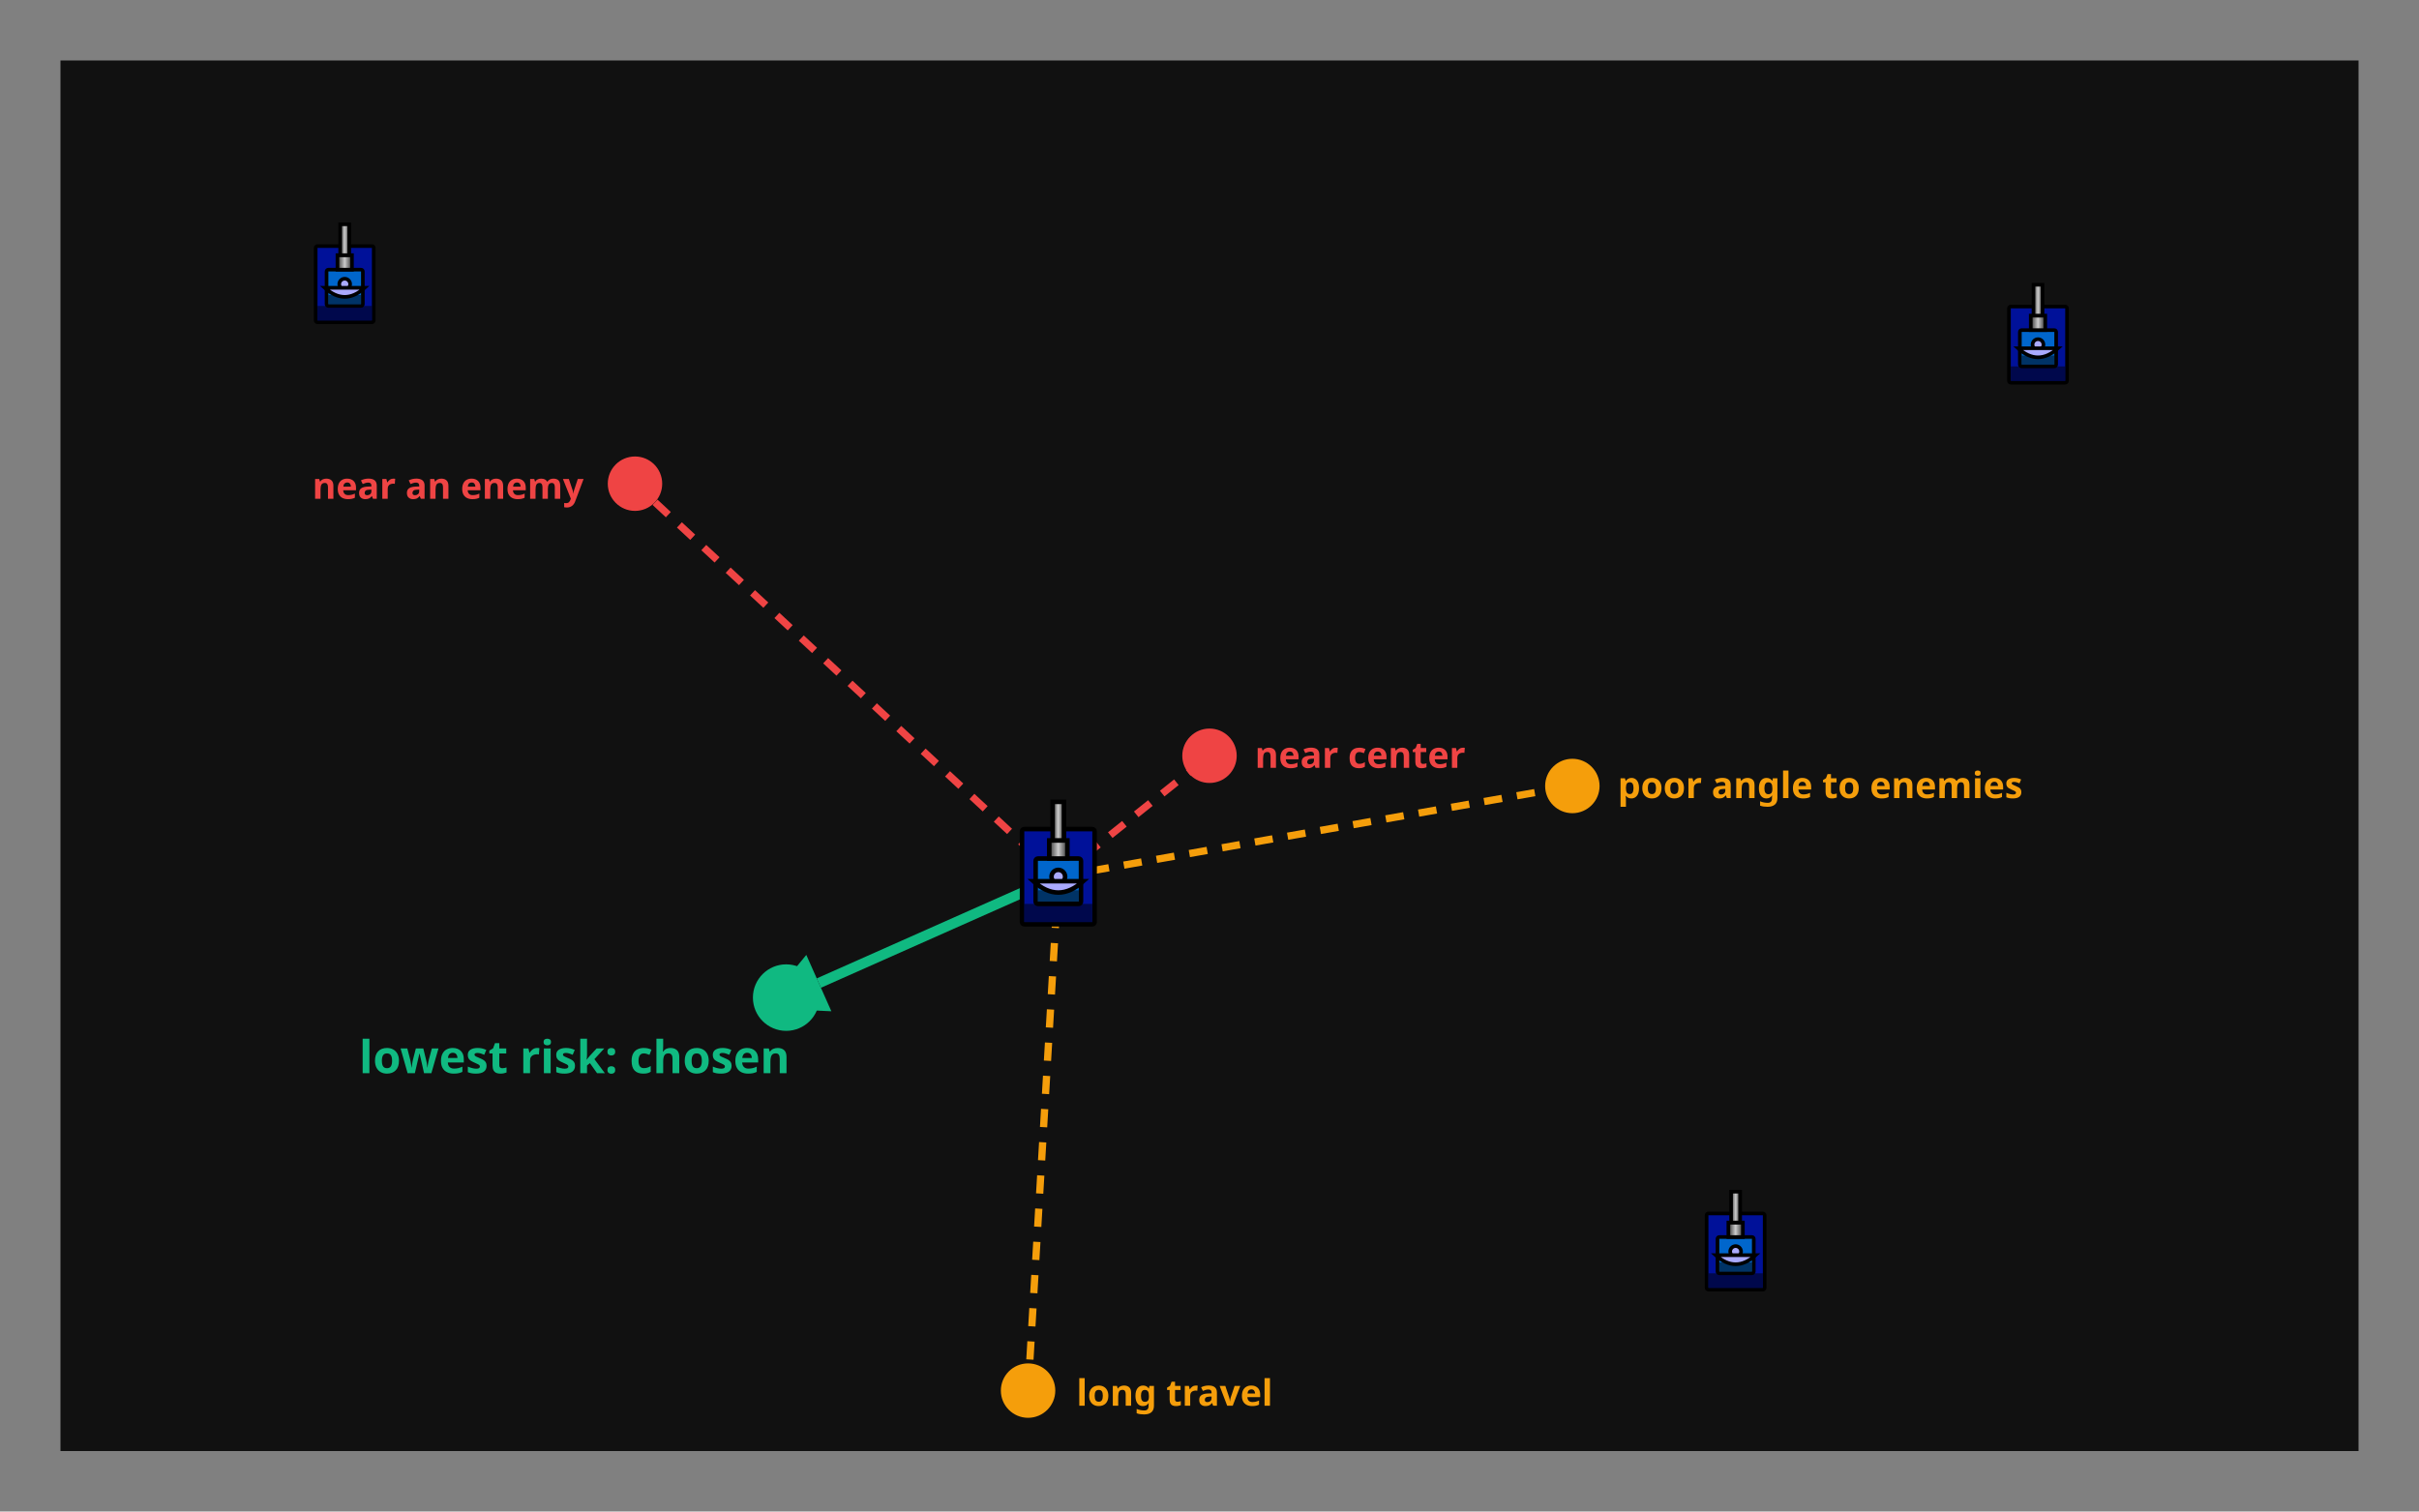
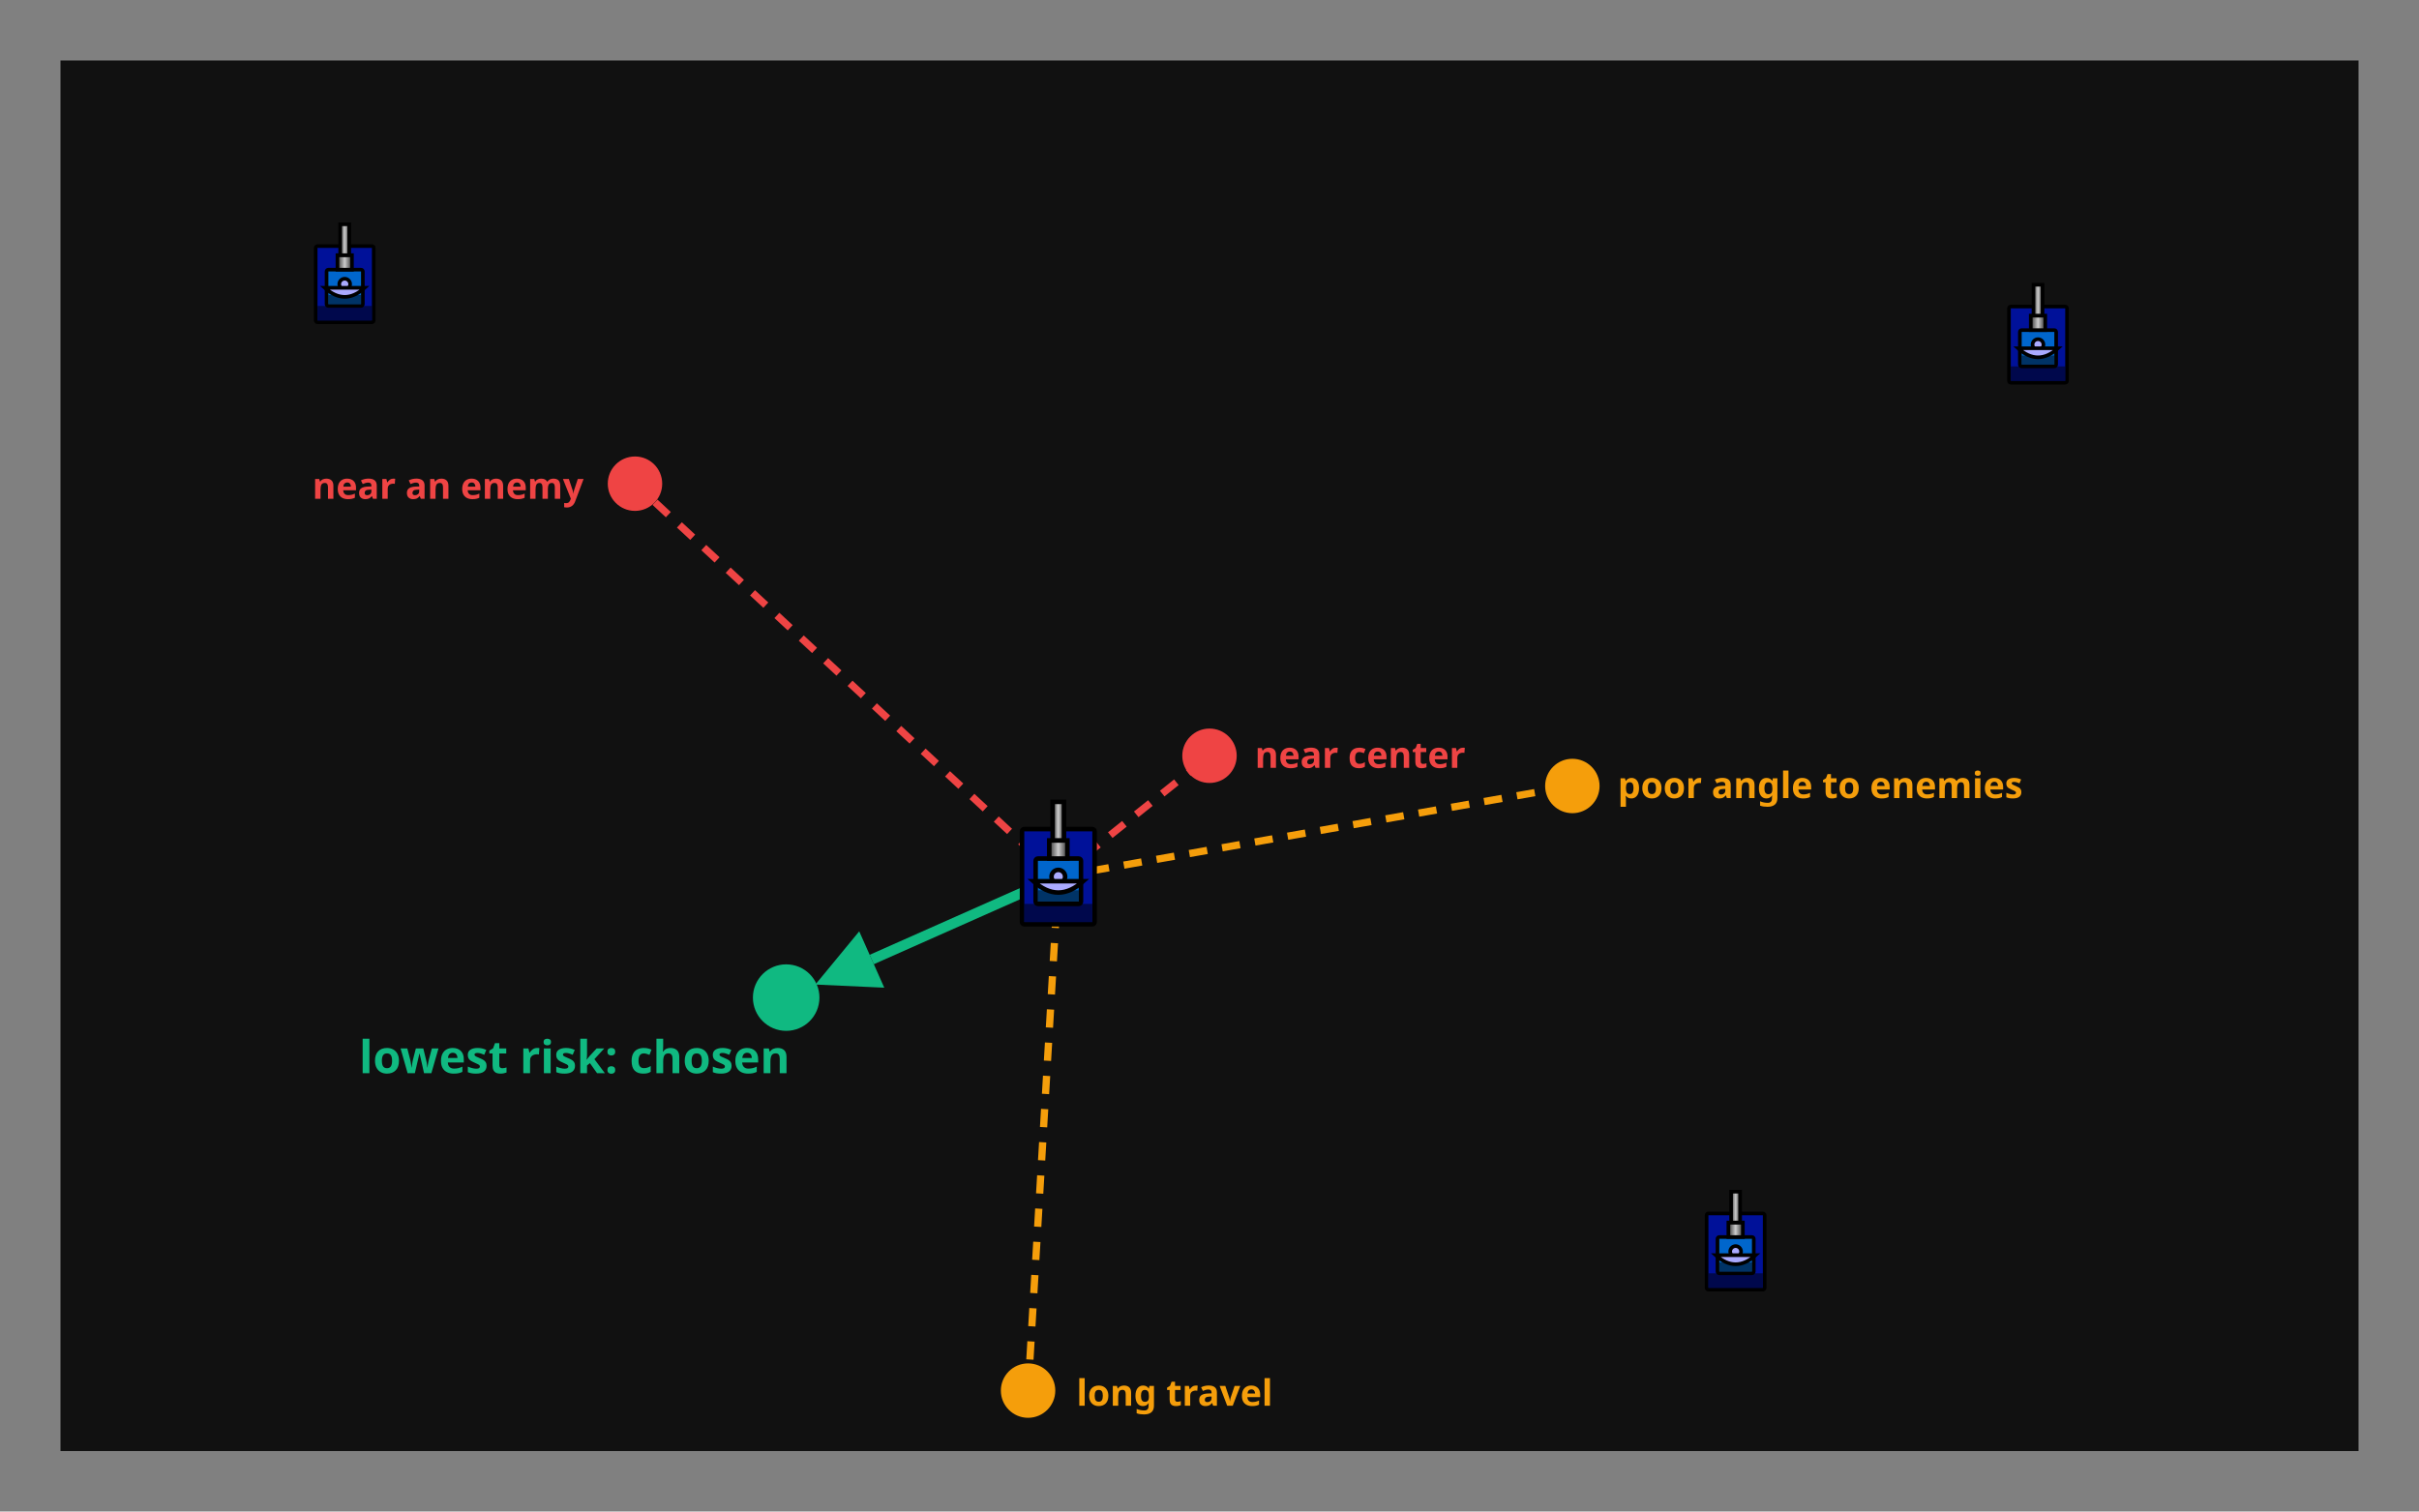
<svg xmlns="http://www.w3.org/2000/svg" version="1.1" width="1000" height="625" viewBox="0 0 8000 5000" role="img" aria-labelledby="title desc">
  <style>
    .text { font: 150px sans-serif; }
    .small { font: 120px sans-serif; }
    .bold { font-weight: bold; }
  </style>
  <marker id="arrow-green" markerWidth="20" markerHeight="20" refX="6" refY="3" orient="auto">
    <polygon points="6 0, 12 3, 6 6" fill="#10B981" />
  </marker>
  <rect x="0" y="0" width="8000" height="5000" fill="grey" />
  <rect x="200" y="200" width="7600" height="4600" fill="#111" />
  <g fill="none" stroke-width="24" stroke-dasharray="60 50">
    <line x1="3500" y1="2900" x2="4000" y2="2500" stroke="#EF4444" />
    <line x1="3500" y1="2900" x2="2100" y2="1600" stroke="#EF4444" />
    <line x1="3500" y1="2900" x2="3400" y2="4600" stroke="#F59E0B" />
    <line x1="3500" y1="2900" x2="5200" y2="2600" stroke="#F59E0B" />
  </g>
-   <line x1="3500" y1="2900" x2="2708" y2="3252" stroke="#10B981" stroke-width="34" marker-end="url(#arrow-green)" />
+   <line x1="3500" y1="2900" x2="2883" y2="3174" stroke="#10B981" stroke-width="34" marker-end="url(#arrow-green)" />
  <circle cx="4000" cy="2500" r="90" fill="#EF4444" />
  <circle cx="2100" cy="1600" r="90" fill="#EF4444" />
  <circle cx="3400" cy="4600" r="90" fill="#F59E0B" />
  <circle cx="5200" cy="2600" r="90" fill="#F59E0B" />
  <circle cx="2600" cy="3300" r="110" fill="#10B981" />
  <use href="#tank" transform="translate(3200, 2600) scale(0.75)" style="--body-rotation:30deg; --turret-rotation:30deg; --radar-rotation:30deg;" />
  <use href="#tank" transform="translate(900, 700) scale(0.6)" style="--tank-body-color:#c00; --tank-turret-color:#e22; --tank-radar-color:#faa;               --body-rotation:130deg; --turret-rotation:130deg; --radar-rotation:130deg;" />
  <use href="#tank" transform="translate(6500, 900) scale(0.6)" style="--tank-body-color:#c00; --tank-turret-color:#e22; --tank-radar-color:#faa;               --body-rotation:210deg; --turret-rotation:210deg; --radar-rotation:210deg;" />
  <use href="#tank" transform="translate(5500, 3900) scale(0.6)" style="--tank-body-color:#c00; --tank-turret-color:#e22; --tank-radar-color:#faa;               --body-rotation:300deg; --turret-rotation:300deg; --radar-rotation:300deg;" />
  <text class="small bold" x="4150" y="2540" fill="#EF4444">near center</text>
  <text class="small bold" x="1930" y="1650" fill="#EF4444" text-anchor="end">near an enemy</text>
  <text class="small bold" x="3560" y="4650" fill="#F59E0B">long travel</text>
  <text class="small bold" x="5350" y="2640" fill="#F59E0B">poor angle to enemies</text>
  <text class="text bold" x="1900" y="3550" fill="#10B981" text-anchor="middle">lowest risk: chosen</text>
  <defs>
    <style>
      .tank-body, .tank-turret, .tank-radar {
      transform-origin: 400px 400px;
      }
      .tank-body {
      transform: rotate(var(--body-rotation, 0deg));
      }
      .tank-turret {
      transform: rotate(var(--turret-rotation, 0deg));
      }
      .tank-radar {
      transform: rotate(var(--radar-rotation, 0deg));
      }
      svg {
      --tank-body-color: #019;
      --tank-turret-color: #06c;
      --tank-radar-color: #aaf;
      --left-belt-track-1: inline;
      --left-belt-track-2: none;
      --left-belt-track-3: none;
      --right-belt-track-1: none;
      --right-belt-track-2: inline;
      --right-belt-track-3: none;
      }
      .tank-body-fill {
      fill: var(--tank-body-color, #019);
      }
      .tank-turret-fill {
      fill: var(--tank-turret-color, #06c);
      }
      .tank-radar-fill {
      fill: var(--tank-radar-color, #aaf);
      }
      .left-belt, .right-belt {
      display: none;
      }
      .left-belt.track1 {
      display: var(--left-belt-track-1, none);
      }
      .left-belt.track2 {
      display: var(--left-belt-track-2, none);
      }
      .left-belt.track3 {
      display: var(--left-belt-track-3, none);
      }
      .right-belt.track1 {
      display: var(--right-belt-track-1, none);
      }
      .right-belt.track2 {
      display: var(--right-belt-track-2, none);
      }
      .right-belt.track3 {
      display: var(--right-belt-track-3, none);
      }
    </style>
    <linearGradient id="cannon-grad" x1="0%" y1="0%" x2="100%" y2="0%">
      <stop offset="0%" stop-color="#333" />
      <stop offset="50%" stop-color="#CCC" />
      <stop offset="100%" stop-color="#333" />
    </linearGradient>
    <symbol id="link0">
      <rect x="5" y="55" width="125" height="25" fill="#aaaaaa" />
      <rect x="10" y="70" width="116" height="35" fill="#666666" rx="10" ry="10" />
      <rect x="5" y="55" width="125" height="50" fill="none" stroke="black" stroke-width="10" rx="10" ry="10" />
    </symbol>
    <symbol id="link30">
      <rect x="5" y="55" width="125" height="25" fill="#939393" />
      <rect x="10" y="70" width="116" height="30" fill="#585858" rx="10" ry="10" />
      <rect x="5" y="55" width="125" height="42" fill="none" stroke="black" stroke-width="10" rx="10" ry="10" />
    </symbol>
    <symbol id="link60">
      <rect x="5" y="55" width="125" height="20" fill="#555555" />
      <rect x="5" y="55" width="125" height="20" fill="none" stroke="black" stroke-width="10" rx="10" ry="10" />
    </symbol>
    <symbol id="main-track">
      <rect x="20" y="75" width="95" height="450" fill="#333333" stroke="black" stroke-width="10" />
    </symbol>
    <symbol id="track1">
      <use href="#main-track" />
      <use href="#link30" />
      <use href="#link0" y="60" />
      <use href="#link0" y="140" />
      <use href="#link0" y="220" />
      <use href="#link0" y="300" />
      <use href="#link0" y="380" />
      <use href="#link30" y="448" />
    </symbol>
    <symbol id="track2">
      <use href="#main-track" />
      <use href="#link60" />
      <use href="#link0" y="33" />
      <use href="#link0" y="113" />
      <use href="#link0" y="193" />
      <use href="#link0" y="273" />
      <use href="#link0" y="353" />
      <use href="#link0" y="433" />
    </symbol>
    <symbol id="track3">
      <use href="#main-track" />
      <use href="#link0" y="7" />
      <use href="#link0" y="87" />
      <use href="#link0" y="167" />
      <use href="#link0" y="247" />
      <use href="#link0" y="327" />
      <use href="#link0" y="407" />
      <use href="#link60" y="470" />
    </symbol>
    <symbol id="body">
      <use href="#track1" x="150" y="100" class="left-belt track1" />
      <use href="#track2" x="150" y="100" class="left-belt track2" />
      <use href="#track3" x="150" y="100" class="left-belt track3" />
      <use href="#track1" x="515" y="100" class="right-belt track1" />
      <use href="#track2" x="515" y="100" class="right-belt track2" />
      <use href="#track3" x="515" y="100" class="right-belt track3" />
      <rect class="tank-body-fill" x="240" y="190" width="320" height="420" stroke="black" stroke-width="20" rx="10" ry="10" />
      <rect x="250" y="520" width="300" height="80" opacity="0.5" />
    </symbol>
    <symbol id="turret">
      <rect class="tank-turret-fill" x="300" y="320" width="200" height="200" stroke="black" stroke-width="20" rx="10" ry="10" />
      <rect x="310" y="460" width="180" height="50" fill="black" opacity="0.5" />
      <rect x="360" y="240" width="80" height="80" fill="url(#cannon-grad)" stroke="black" stroke-width="20" />
      <rect x="375" y="70" width="50" height="170" fill="url(#cannon-grad)" stroke="black" stroke-width="20" />
    </symbol>
    <symbol id="radar">
      <circle class="tank-radar-fill" cx="400" cy="400" r="30" stroke="black" stroke-width="20" />
      <path class="tank-radar-fill" d="M 290 420 q 110 100 220 0 z" stroke="black" stroke-width="20" />
    </symbol>
    <symbol id="tank">
      <use class="tank-body" href="#body" />
      <use class="tank-turret" href="#turret" />
      <use class="tank-radar" href="#radar" />
    </symbol>
  </defs>
</svg>
